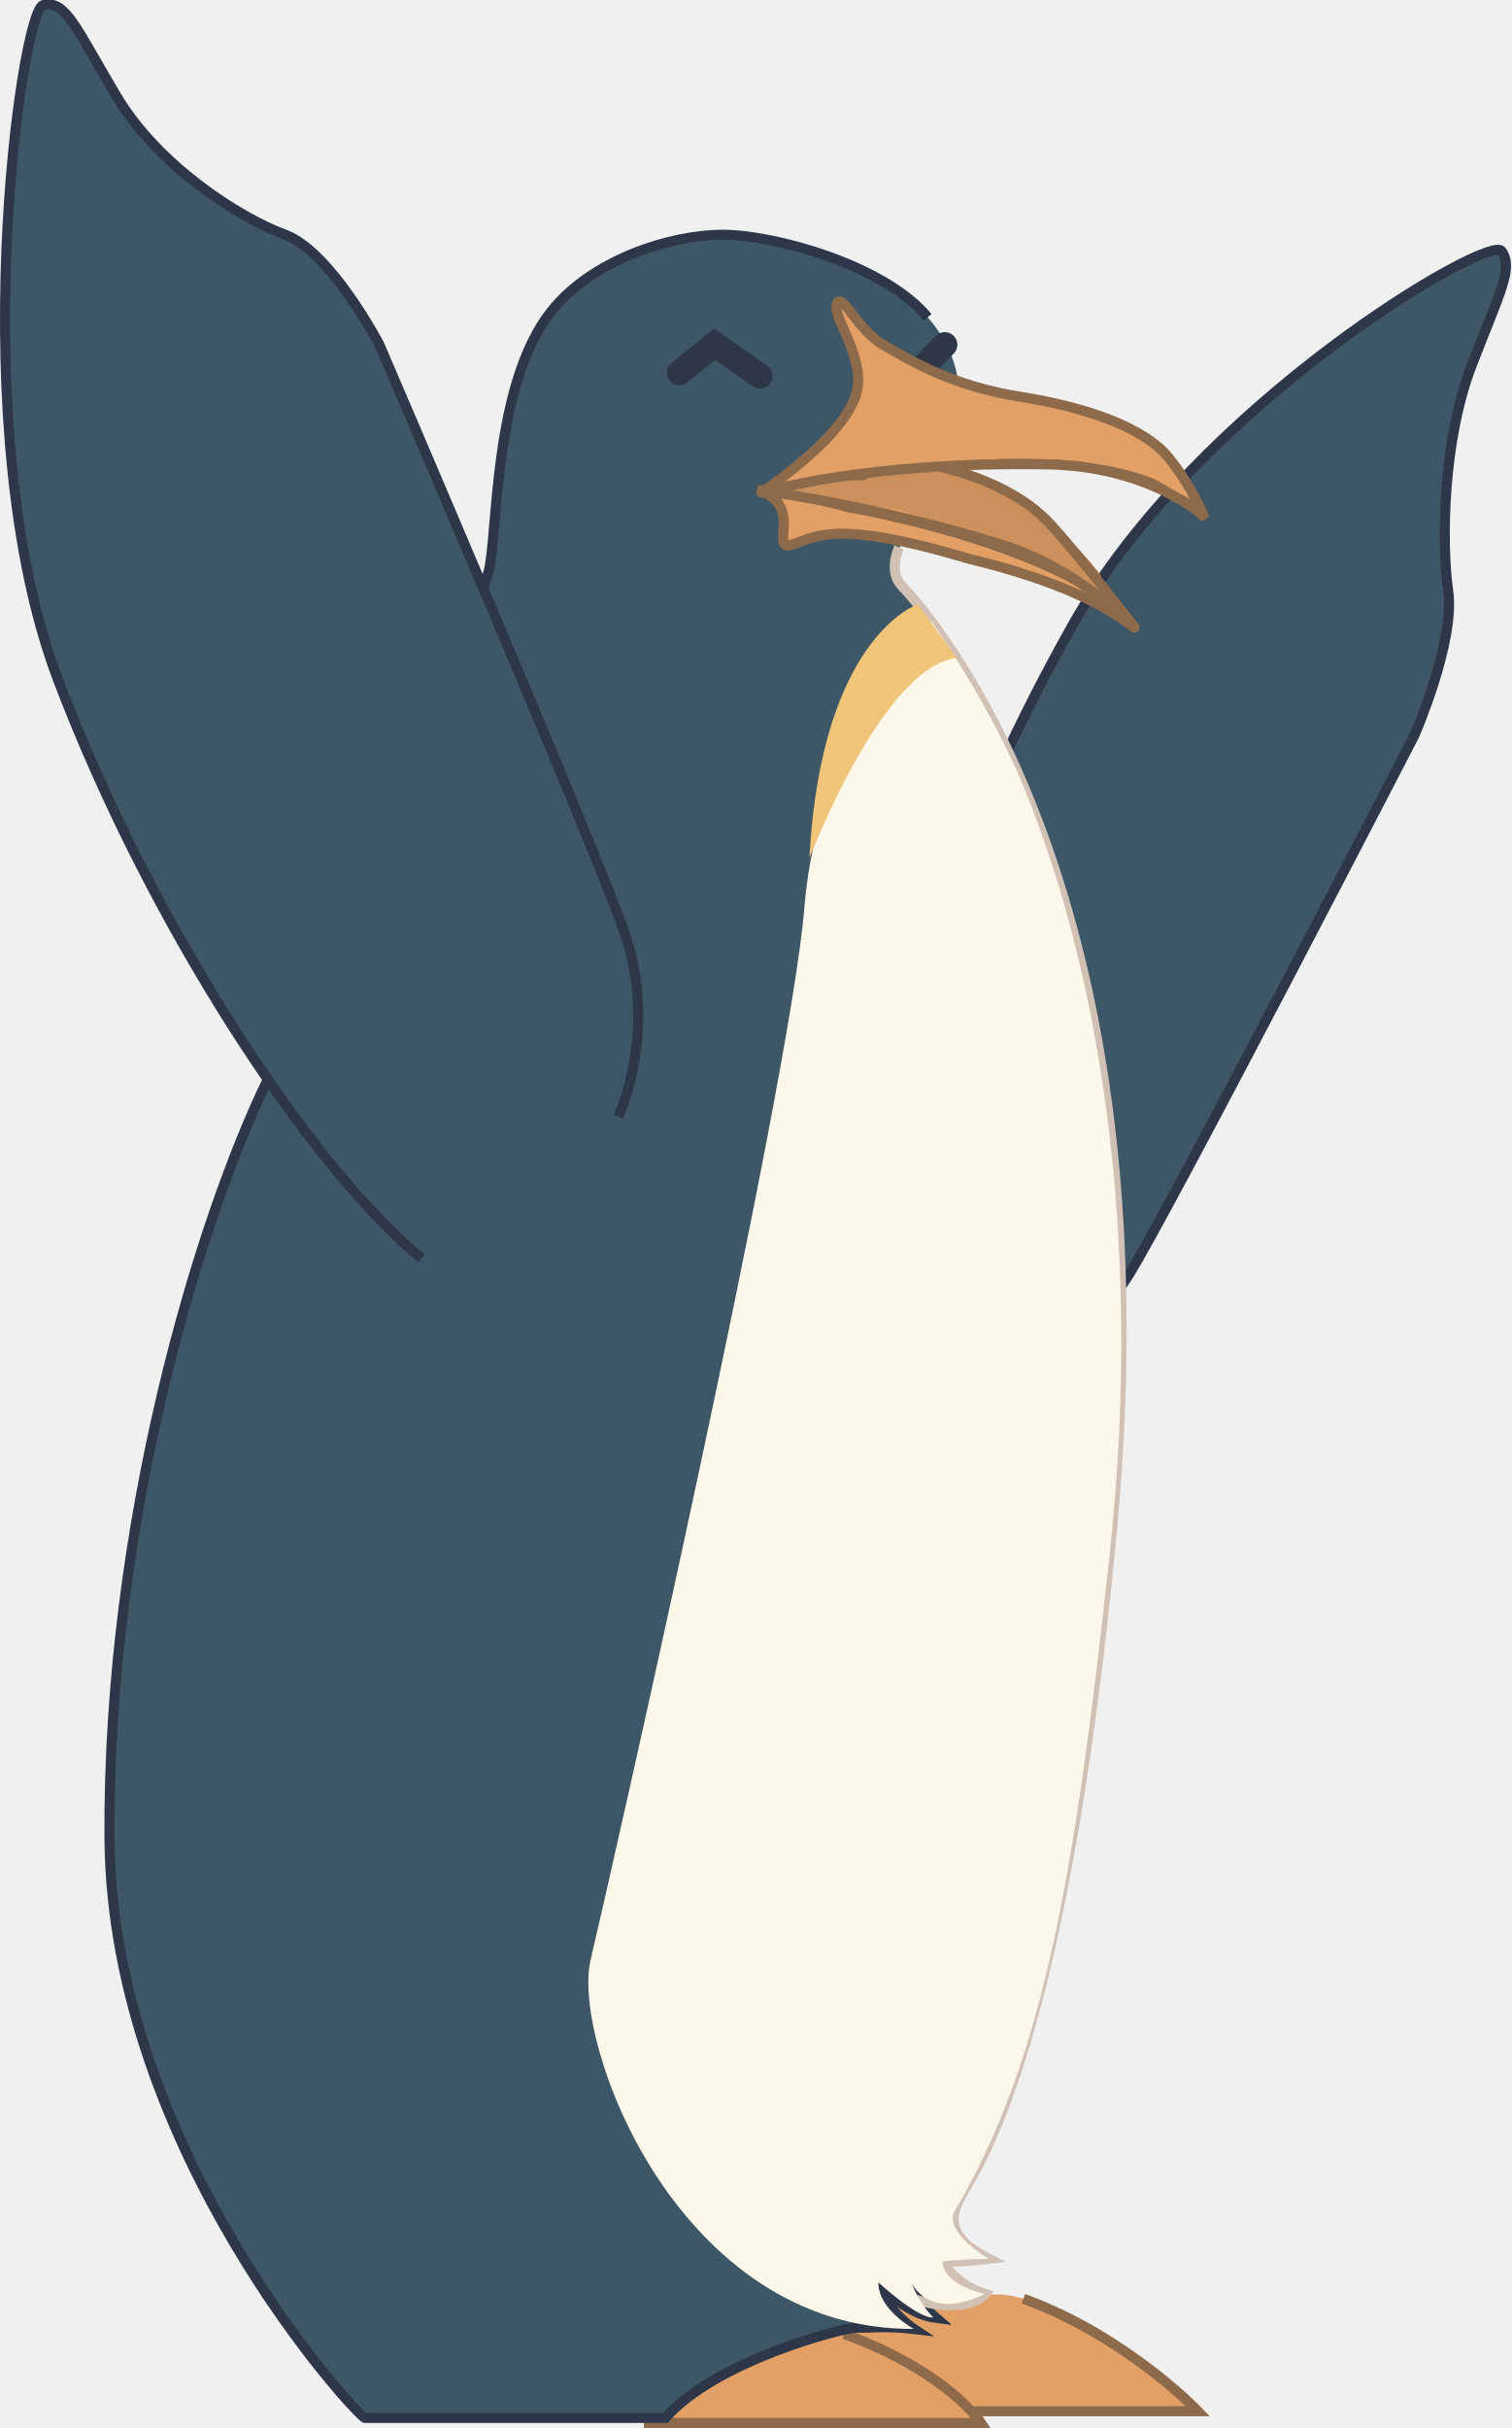
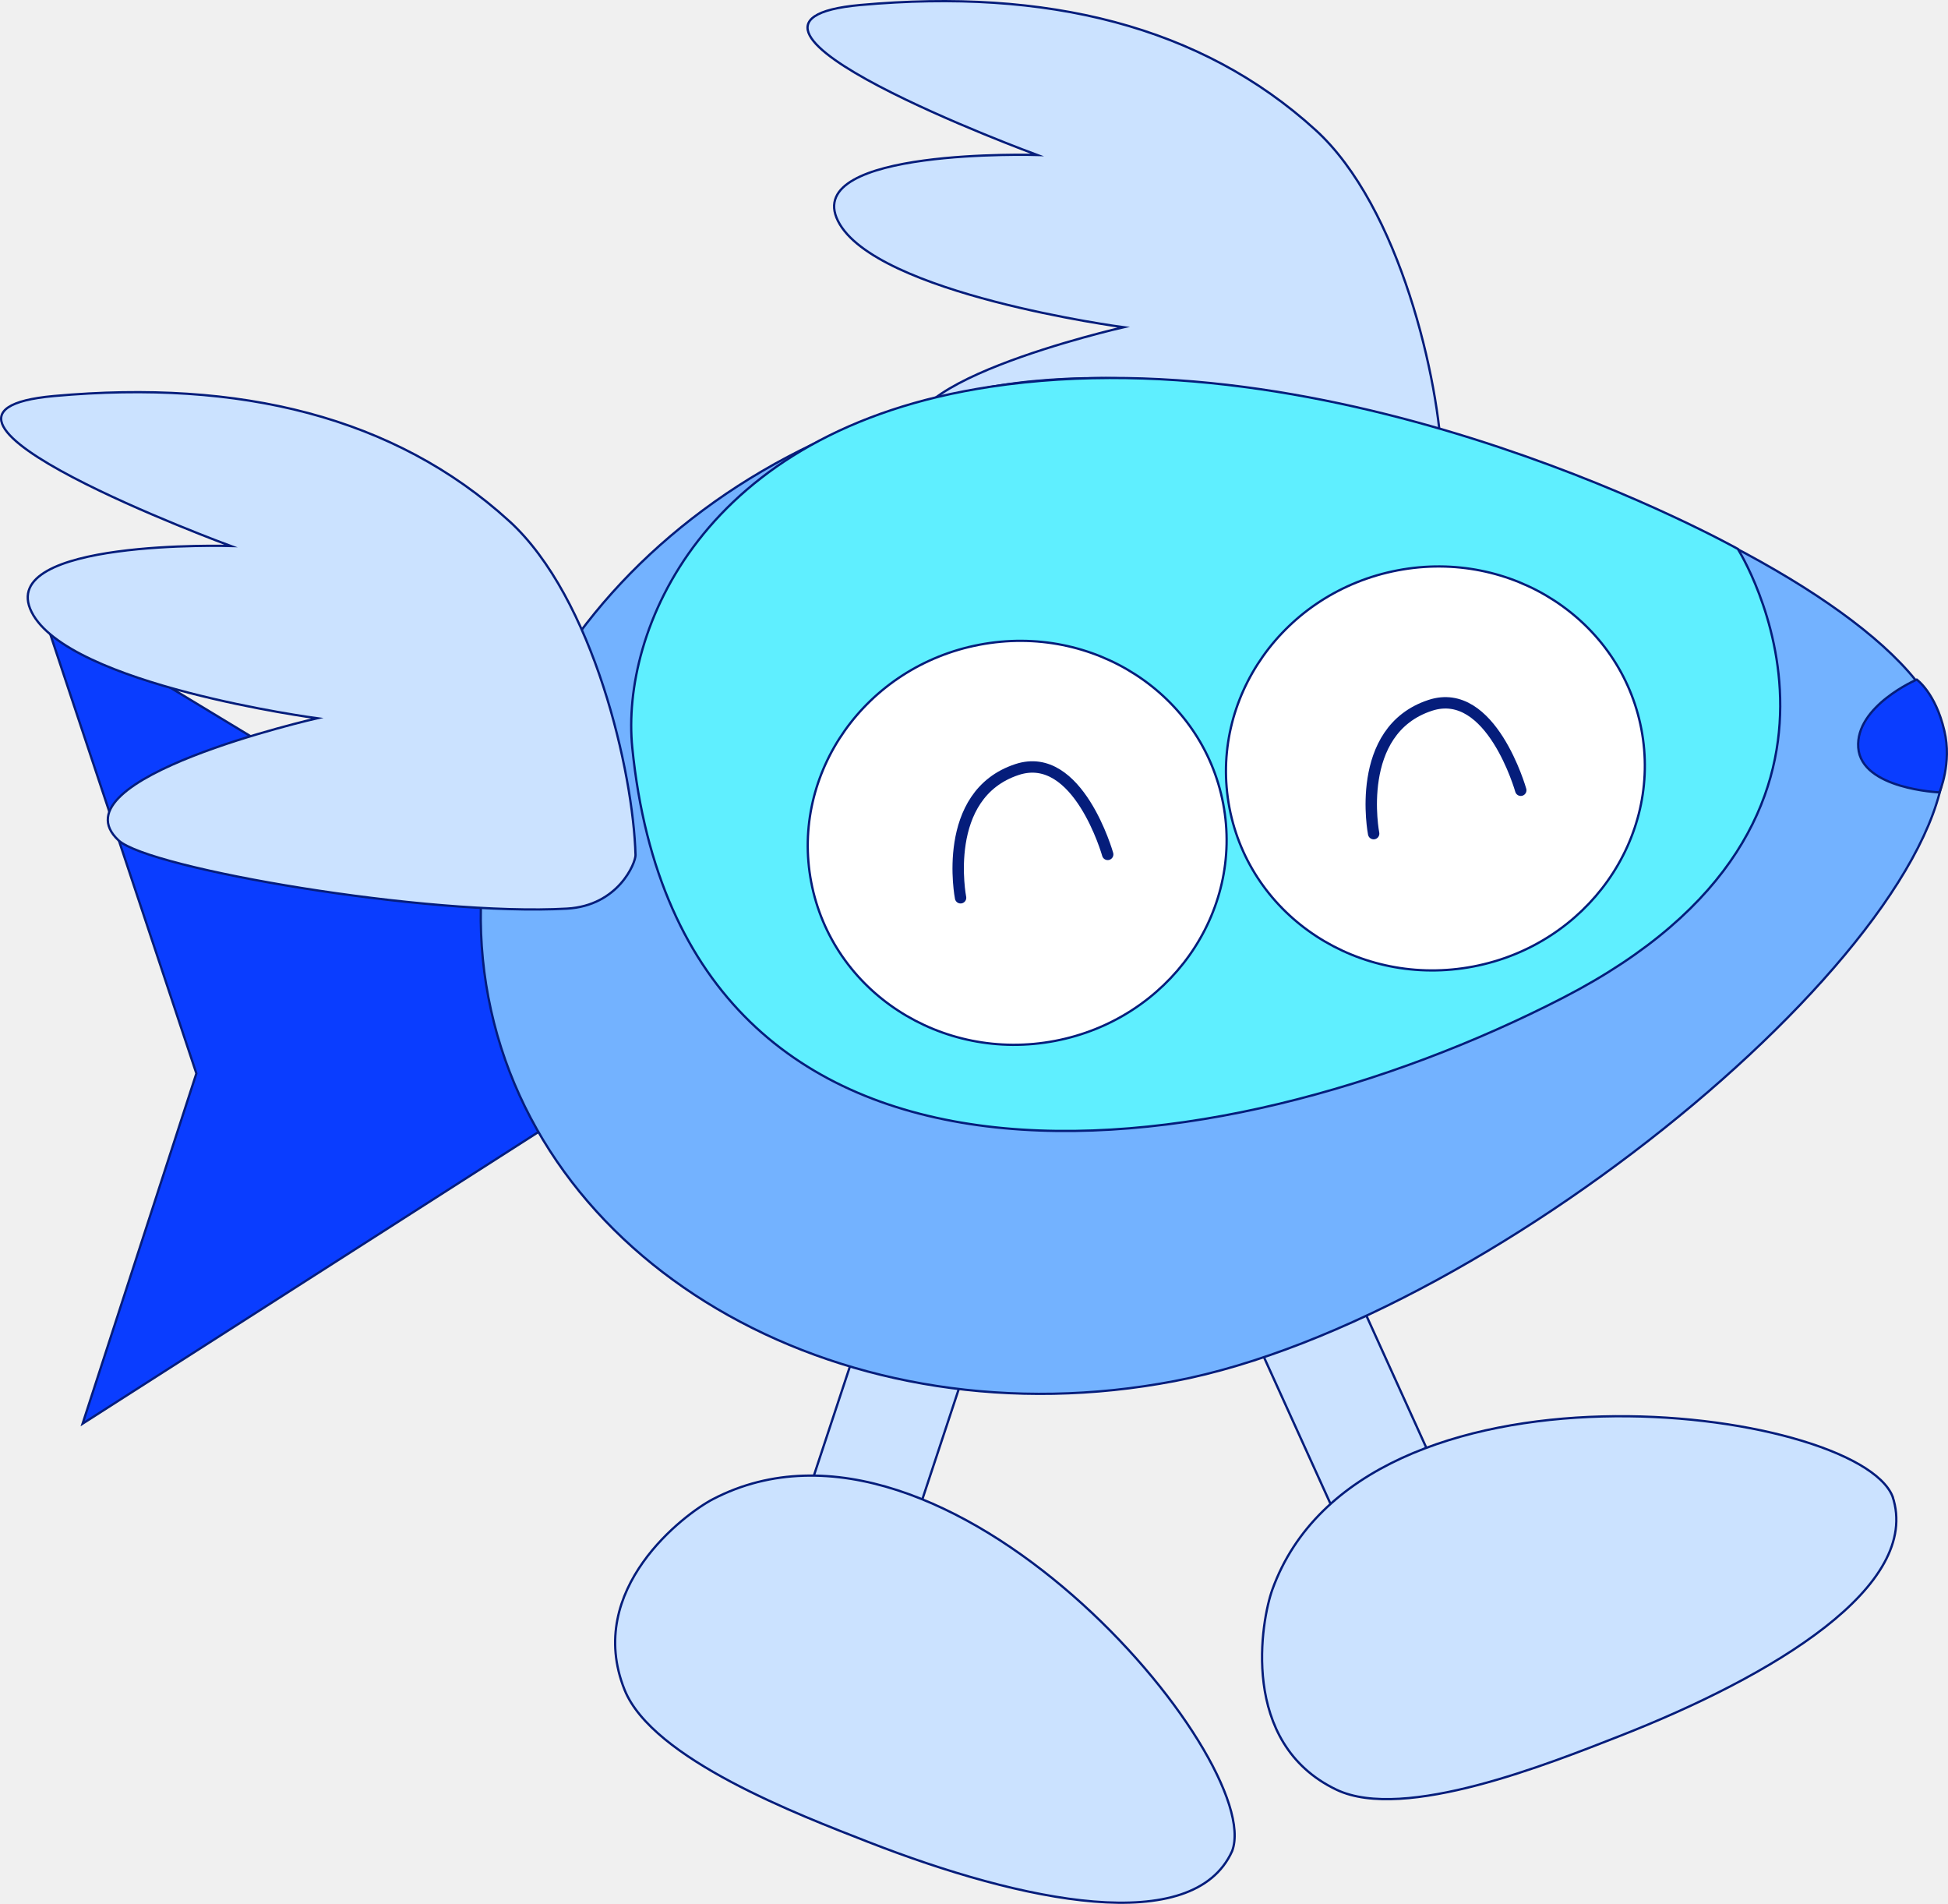
- <svg xmlns="http://www.w3.org/2000/svg" version="1.1" width="300.344" height="482.553" viewBox="0,0,300.344,482.553">
-   <g transform="translate(-89.8278,61.21775)">
-     <g data-paper-data="{&quot;isPaintingLayer&quot;:true}" stroke-linejoin="miter" stroke-miterlimit="10" stroke-dasharray="" stroke-dashoffset="0" style="mix-blend-mode: normal">
-       <g data-paper-data="{&quot;index&quot;:null}" stroke-width="2" stroke-linecap="butt">
-         <path d="M233.277,417.669c17.379,-31.215 44.157,-21.915 44.157,-21.915c27.931,7.402 45.848,21.915 45.848,21.915h-90.005" fill="#e3a066" fill-rule="nonzero" stroke="none" />
-         <path d="M275.812,395.312c27.931,7.401 47.471,22.357 47.471,22.357h-91.697" fill="none" fill-rule="evenodd" stroke="#8d6a4a" />
-       </g>
-       <g data-paper-data="{&quot;index&quot;:null}" stroke-width="2" stroke-linecap="butt">
-         <path d="M262.156,418.002c12.704,-31.215 32.279,-21.915 32.279,-21.915c20.417,7.402 33.515,21.915 33.515,21.915h-65.794" fill="#e3a066" fill-rule="nonzero" stroke="none" />
-         <path d="M293.248,395.645c20.417,7.401 34.701,22.357 34.701,22.357h-67.03" fill="none" fill-rule="evenodd" stroke="#8d6a4a" />
-       </g>
-       <g data-paper-data="{&quot;index&quot;:null}" stroke-width="2" stroke-linecap="butt">
-         <path d="M257.288,189.435c2.895,-28.692 21.049,-82.736 45.8,-126.539c24.751,-43.803 82.827,-77.703 85.215,-74.219c2.388,3.484 -0.316,8.079 -5.978,22.787c-5.664,14.708 -6.041,34.851 -4.639,44.869c1.403,10.018 -6.709,28.557 -6.709,28.557c0,0 -49.261,95.391 -56.904,107.459c-9.842,15.544 -23.387,17.372 -23.387,17.372" fill="#3e5766" fill-rule="nonzero" stroke="none" />
-         <path d="M257.288,189.435c2.895,-28.692 21.049,-82.736 45.8,-126.539c24.751,-43.803 82.827,-77.703 85.215,-74.219c2.388,3.484 -0.316,8.079 -5.978,22.787c-5.664,14.708 -6.041,34.851 -4.639,44.869c1.403,10.018 -6.709,28.557 -6.709,28.557c0,0 -49.261,95.391 -56.904,107.459c-9.842,15.544 -23.387,17.372 -23.387,17.372" fill="none" fill-rule="evenodd" stroke="#2e374a" />
-       </g>
-       <g data-paper-data="{&quot;index&quot;:null}" stroke-width="2" stroke-linecap="butt">
-         <path d="M219.048,420.336c14.633,-14.911 38.555,-17.69 38.555,-17.69c20.417,7.403 27.239,17.69 27.239,17.69h-65.794" fill="#e3a066" fill-rule="nonzero" stroke="none" />
-         <path d="M257.602,402.645c20.417,7.403 27.239,17.69 27.239,17.69h-67.03" fill="none" fill-rule="evenodd" stroke="#8d6a4a" />
-       </g>
-       <path d="M274.21,1.837c1.079,1.219 1.997,2.457 2.77,3.704c0.363,1.403 1.023,2.686 1.909,3.779c6.388,16.096 -8.112,32.478 -8.112,32.478c0,0 -6.921,13.269 1.503,17.081c-1.097,63.486 -6.696,195.22 -6.738,197.434c-0.061,3.18 4.581,132.805 5.224,135.291c1.067,4.12 5.091,7.854 5.091,7.854c-6.41,-0.797 -11.432,-7.059 -11.432,-7.059c1.476,5.566 7.041,9.245 7.041,9.245c-4.834,-0.585 -9.686,-0.215 -11.862,-0.2c-1.977,0.007 -27.406,6.36 -37.513,17.893h-59.715c-1.186,0 -50.397,-52.882 -50.787,-115.309c-0.39,-62.427 17.826,-122.568 31.348,-150.459c15.698,-32.388 42.08,-93.842 43.999,-101.149c1.919,-7.305 0.774,-37.014 12.476,-51.777c8.13,-10.258 23.752,-15.206 34.036,-15.206c10.281,0 31.896,6.382 40.763,16.402z" data-paper-data="{&quot;index&quot;:null}" fill="#3e5766" fill-rule="nonzero" stroke="none" stroke-width="2" stroke-linecap="butt" />
-       <path d="M270.767,391.604c0.81,4.182 5.089,7.854 5.089,7.854c-6.41,-0.797 -11.432,-7.059 -11.432,-7.059c1.476,5.566 7.041,9.245 7.041,9.245c-4.834,-0.585 -9.686,-0.215 -11.86,-0.2c-1.977,0.007 -27.408,6.36 -37.515,17.893h-59.713c-1.186,0 -50.4,-52.882 -50.79,-115.309c-0.387,-62.427 17.829,-122.568 31.348,-150.459c15.7,-32.388 42.08,-93.842 43.999,-101.149c1.919,-7.305 0.776,-37.014 12.476,-51.777c8.133,-10.258 23.755,-15.206 34.036,-15.206c10.282,0 32.263,6.065 40.766,16.402" data-paper-data="{&quot;index&quot;:null}" fill="none" fill-rule="evenodd" stroke="#2e374a" stroke-width="2" stroke-linecap="butt" />
-       <g data-paper-data="{&quot;index&quot;:null}" stroke-width="2" stroke-linecap="butt">
-         <path d="M268.542,47.562c0,0 -2.225,4.679 0.449,7.556c3.327,3.579 54.047,56.722 41.9,187.278c-9.955,106.958 -28.111,128.675 -30.193,133.075c-1.387,2.927 -3.782,7.481 5.665,12.253c0,0 -5.9,0.735 -9.213,0.487c0,0 2.15,4.483 8.487,6.472c0,0 -3.245,4.306 -13.861,1.126" fill="none" fill-rule="evenodd" stroke="#d1c1b5" />
-         <g fill-rule="nonzero" stroke="none">
-           <path d="M274.973,62.327c0,0 9.686,13.491 16.943,29.571c15.906,36.778 25.541,91.353 18.38,156.667c-6.604,60.242 -12.486,98.902 -30.676,129.563c-2.493,4.204 6.743,9.598 6.743,9.598c-3.955,0 -9.213,0.485 -9.213,0.485c0.299,4.971 8.487,6.472 8.487,6.472c-11.477,5.568 -14.688,-2.329 -14.688,-2.329c1.791,4.624 4.395,7.019 4.395,7.019c-3.169,0.198 -10.921,-6.973 -10.921,-6.973c-0.103,5.368 7.041,9.244 7.041,9.244c-47.017,0.306 -68.115,-57.059 -64.245,-73.36c3.871,-16.301 39.711,-174.159 42.492,-209.148c2.778,-34.991 25.261,-56.809 25.261,-56.809" fill="#fbf8ea" />
-           <path d="M250.705,109.223c2.427,-44.164 21.574,-50.343 21.574,-50.343l7.679,10.645c-15.006,1.939 -29.282,40.235 -29.253,39.698" fill="#f0c579" />
+ <svg xmlns="http://www.w3.org/2000/svg" version="1.1" width="427.359" height="417.582" viewBox="0,0,427.359,417.582">
+   <g transform="translate(-385.3205,19.79111)">
+     <g stroke="#051d7b" stroke-miterlimit="10">
+       <path d="M673.902,8.693c18.573,16.891 27.277,55.287 27.749,73.278c0.045,1.721 -3.747,11.128 -15.044,11.765c-30.477,1.719 -91.662,-8.742 -98.369,-14.972c-14.624,-13.583 43.568,-26.782 43.568,-26.782c0,0 -54.585,-7.243 -62.64,-23.294c-8.056,-16.051 43.676,-14.493 43.676,-14.493c0,0 -79.494,-29.221 -38.733,-32.894c40.76,-3.672 74.648,4.524 99.794,27.392z" fill="#cbe2ff" stroke-width="0.5" stroke-linecap="round" />
+       <path d="M510.452,224.011l-107.012,68.461l24.963,-76.814l-33.809,-101.619l108.612,65.724z" fill="#0a3dff" stroke-width="0.5" stroke-linecap="round" />
+       <g fill="#cbe2ff" stroke-width="0.5" stroke-linecap="butt">
+         <path d="M685.824,329.038l-35.991,-79.308l22.063,-10.013l35.991,79.308z" />
+         <g>
+           <path d="M800.504,308.399c6.538,19.634 -25.955,39.341 -60.117,52.687c-14.941,5.837 -47.016,18.756 -61.856,11.675c-21.465,-10.242 -16.456,-37.312 -14.085,-43.881c19.567,-54.234 128.037,-40.242 136.059,-20.481z" />
        </g>
      </g>
-       <g data-paper-data="{&quot;index&quot;:null}" stroke-width="2" stroke-linecap="butt">
-         <path d="M173.612,188.865c-21.446,-17.509 -53.254,-65.004 -72.249,-114.968c-18.995,-49.964 -7.384,-133.11 -2.928,-134.114c4.456,-1.004 6.376,4.36 14.546,18.11c8.168,13.752 24.342,24.153 33.461,27.509c9.12,3.356 18.757,21.801 18.757,21.801c0,0 44.504,103.507 49.179,118.215c6.025,18.941 -1.641,35.325 -1.641,35.325" fill="#3e5766" fill-rule="nonzero" stroke="none" />
-         <path d="M173.612,188.865c-21.446,-17.509 -53.254,-65.004 -72.249,-114.968c-18.995,-49.964 -7.384,-133.11 -2.928,-134.114c4.456,-1.004 6.376,4.36 14.546,18.11c8.168,13.752 24.342,24.153 33.461,27.509c9.12,3.356 18.757,21.801 18.757,21.801c0,0 44.504,103.507 49.179,118.215c6.025,18.941 -1.641,35.325 -1.641,35.325" fill="none" fill-rule="evenodd" stroke="#2e374a" />
+       <g fill="#cbe2ff" stroke-width="0.5" stroke-linecap="butt">
+         <path d="M557.341,323.635l27.314,-82.699l23.006,7.599l-27.314,82.699z" />
+         <g>
+           <path d="M655.631,386.216c-8.506,18.865 -45.752,11.321 -79.912,-2.03c-14.94,-5.839 -47.277,-18.09 -53.384,-33.357c-8.834,-22.082 13.201,-38.583 19.398,-41.806c51.154,-26.599 121.4,57.228 113.898,77.192z" />
+         </g>
      </g>
-       <path d="M224.875,12.861l7,-5.667l9,6.333" data-paper-data="{&quot;index&quot;:null}" fill="none" fill-rule="nonzero" stroke="#2e374a" stroke-width="5" stroke-linecap="round" />
-       <path d="M307.975,56.527c-1.186,1.176 -2.279,0.764 -2.924,0.298c-0.229,0.078 -0.471,0.12 -0.722,0.12c-0.446,0 -0.864,-0.132 -1.227,-0.364l-2.616,-1.597c-0.745,-0.383 -1.489,-0.766 -2.234,-1.149c-8.958,-5.077 -18.636,-7.508 -28.532,-9.105c-3.483,-0.562 -7.045,-0.555 -10.466,-1.463c-2.795,-0.742 -5.75,-1.583 -8.47,-2.622c-0.959,-0.366 -2.288,-0.304 -2.816,-1.282c-0.025,-0.046 -0.046,-0.094 -0.062,-0.141l-0.051,-0.085l-0.062,0.118l-0.567,-0.385l-0.147,0.222l-1.977,-1.681c-0.62,-0.516 -1.023,-1.348 -1.023,-2.287c0,-1.565 1.119,-2.834 2.5,-2.834c0.485,0 0.938,0.157 1.321,0.428l1.586,1.079c4.343,-2.076 10.233,-1.79 14.842,-1.79c6.615,0 14.236,-0.864 20.65,1.231c4.918,1.606 8.551,5.379 12.561,8.656c3.959,3.235 7.434,6.448 10.67,10.635c0,0 1.646,2.133 -0.235,3.999z" data-paper-data="{&quot;index&quot;:null}" fill="#cc905c" fill-rule="nonzero" stroke="none" stroke-width="0.5" stroke-linecap="butt" />
-       <g data-paper-data="{&quot;index&quot;:null}" stroke-width="2" stroke-linecap="butt">
-         <path d="M247.184,47.048c-4.57,1.378 2.668,-8.087 -6.795,-10.888c6.782,1.006 13.484,2.256 20.211,3.108c0.697,0.088 1.604,0.115 2.597,0.12c0.399,0.072 0.799,0.112 1.195,0.122c1.674,0.219 3.405,0.306 5.138,0.889c1.398,0.47 14.526,4.635 18.557,6.363c8.335,3.573 18.67,7.328 25.34,14.607c0.705,0.769 1.447,1.569 2.174,2.407c-5.195,-4.22 -14.937,-9.558 -33.096,-13.914c-27.202,-8.119 -30.526,-4.261 -35.321,-2.813z" fill="#e3a066" fill-rule="nonzero" stroke="none" />
-         <path d="M251.492,38.136c0.723,0.054 1.551,0.116 2.472,0.185c2.212,0.344 4.422,0.667 6.636,0.947c0.235,0.03 0.493,0.052 0.77,0.07c5.917,1.2 13.255,2.909 20.72,5.212c2.476,0.853 4.704,1.657 5.997,2.211c8.335,3.573 18.67,7.328 25.34,14.607c0.376,0.41 0.763,0.83 1.153,1.259c-1.195,-0.917 -2.547,-1.892 -3.978,-3.047c-1.519,-1.108 -3.216,-2.223 -5.056,-3.319c-1.856,-1.062 -3.839,-2.13 -5.934,-3.13c-4.192,-2.003 -8.79,-3.813 -13.45,-5.399c-9.324,-3.183 -18.893,-5.409 -26.09,-6.836c-1.812,-0.275 -3.446,-0.713 -4.893,-1.124c-1.454,-0.37 -2.722,-0.691 -3.766,-0.956c-1.047,-0.256 -1.871,-0.457 -2.434,-0.592c-0.552,-0.135 -0.865,-0.178 -0.865,-0.178z" fill="#8d6a4a" fill-rule="nonzero" stroke="none" />
-         <path d="M288.713,46.959c16.089,4.99 26.887,16.816 26.887,16.816c-5.195,-4.22 -14.937,-9.558 -33.096,-13.914c-27.202,-8.119 -30.526,-4.261 -35.321,-2.813c-4.57,1.378 2.668,-8.087 -6.795,-10.888c0,0 23.074,2.967 48.324,10.799z" fill="none" fill-rule="evenodd" stroke="#8d6a4a" />
+       <path d="M601.438,65.313c71.665,-13.681 204.441,40.374 210.304,76.331c6.63,40.664 -97.057,127.802 -168.723,141.483c-71.665,13.681 -139.07,-23.988 -150.552,-84.135c-11.482,-60.148 37.306,-119.998 108.971,-133.679z" fill="#73b2ff" stroke-width="0.5" stroke-linecap="butt" />
+       <path d="M805.825,129.265c0,0 4.104,2.887 6.046,11.198c1.715,7.139 -1.069,13.542 -1.069,13.542c0,0 -17.146,-0.713 -17.81,-9.809c-0.664,-9.096 12.833,-14.931 12.833,-14.931z" fill="#0a3dff" stroke-width="0.5" stroke-linecap="round" />
+       <path d="M496.992,94.459c18.573,16.891 27.277,55.287 27.749,73.278c0.045,1.721 -3.747,11.128 -15.044,11.765c-30.477,1.719 -91.662,-8.742 -98.369,-14.972c-14.624,-13.583 43.568,-26.782 43.568,-26.782c0,0 -54.585,-7.243 -62.64,-23.294c-8.056,-16.051 43.676,-14.493 43.676,-14.493c0,0 -79.494,-29.221 -38.733,-32.894c40.76,-3.672 74.648,4.524 99.794,27.392z" fill="#cbe2ff" stroke-width="0.5" stroke-linecap="round" />
+       <path d="M766.569,100.61c0,0 37.59,59.317 -38.333,98.436c-75.923,39.119 -193.255,54.392 -204.207,-54.88c-2.527,-25.214 14.994,-69.547 78.558,-79.126c79.34,-11.957 163.982,35.569 163.982,35.569z" fill="#5fefff" stroke-width="0.5" stroke-linecap="round" />
+       <g fill="#ffffff" stroke-width="0.5" stroke-linecap="butt">
+         <g>
+           <path d="M691.929,105.31c24.955,-4.764 48.898,10.826 53.479,34.821c4.581,23.995 -11.936,47.309 -36.891,52.073c-24.955,4.764 -48.898,-10.826 -53.479,-34.821c-4.581,-23.995 11.936,-47.309 36.891,-52.073z" />
+         </g>
+         <g>
+           <path d="M600.18,121.624c24.955,-4.764 48.898,10.826 53.479,34.821c4.581,23.995 -11.936,47.309 -36.891,52.073c-24.955,4.764 -48.898,-10.826 -53.479,-34.821c-4.581,-23.995 11.936,-47.309 36.891,-52.073z" />
+         </g>
      </g>
-       <path d="M277.616,7.295l-3.741,3.899" data-paper-data="{&quot;index&quot;:null}" fill="none" fill-rule="nonzero" stroke="#2e374a" stroke-width="5" stroke-linecap="round" />
-       <g data-paper-data="{&quot;index&quot;:null}" stroke-width="2">
-         <path d="M252.442,27.729c2.974,-3.255 7.844,-11.894 7.844,-11.894c1.045,-7.157 -5.749,-15.061 -3.92,-16.998c1.219,-1.293 3.943,5.587 9.278,8.648c5.709,3.278 13.718,8.052 26.913,10.139c13.197,2.088 24.566,6.115 29.399,11.929c4.835,5.816 7.317,12.227 7.317,12.227c0,0 -1.339,-2.374 -6.492,-4.479c-2.167,-1.455 -4.933,-2.441 -7.877,-3.118c-3.079,-1.583 -7.963,-1.817 -10.651,-2.322c-10.238,-1.923 -20.754,-0.447 -31.13,-0.333c-0.629,0.007 -1.256,0.117 -1.882,0.271c-1.066,0.006 -2.098,0.39 -3.11,0.849c-0.509,0.108 -1.019,0.178 -1.528,0.178l-0.036,-0.028c-0.383,0.097 -0.851,0.23 -1.375,0.401c-1.29,0.048 -2.509,0.411 -3.601,1.023c-6.538,0.13 -10.964,0.656 -16.763,2.384c-0.985,-0.15 -2.175,-0.134 -3.617,0.103c0,0 7.89,-5.324 11.231,-8.981z" fill="#e3a066" fill-rule="nonzero" stroke="none" stroke-linecap="butt" />
-         <path d="M321.788,36.688c-1.991,-1.127 -4.373,-1.929 -6.884,-2.506c-3.079,-1.583 -7.963,-1.817 -10.651,-2.322c-10.238,-1.923 -20.754,-0.447 -31.13,-0.333c-0.629,0.007 -1.256,0.117 -1.882,0.271c-1.066,0.006 -2.098,0.39 -3.11,0.849c-0.509,0.108 -1.019,0.178 -1.528,0.178l-0.036,-0.028c-0.383,0.097 -0.851,0.23 -1.375,0.401c-1.29,0.048 -2.509,0.411 -3.601,1.023c-3.1,0.062 -5.726,0.212 -8.248,0.538l0.52,-0.173c1.043,-0.293 2.31,-0.649 3.763,-1.059c0.73,-0.193 1.507,-0.399 2.325,-0.615c0.822,-0.203 1.704,-0.26 2.611,-0.427c7.285,-1.126 17.05,-2.309 26.871,-2.493c4.911,-0.098 9.83,0.046 14.429,0.515c2.302,0.234 4.518,0.575 6.612,0.954c2.093,0.422 4.06,0.912 5.858,1.46c0.884,0.334 1.769,0.525 2.557,0.902c0.773,0.406 1.509,0.792 2.199,1.152c1.344,0.826 2.5,1.539 3.382,2.274c0.922,0.651 1.539,1.333 1.98,1.753c0.435,0.429 0.669,0.656 0.669,0.656c0,0 -0.266,-0.177 -0.763,-0.508c-0.495,-0.332 -1.202,-0.837 -2.178,-1.322c-0.669,-0.398 -1.479,-0.763 -2.389,-1.141z" fill="#8d6a4a" fill-rule="nonzero" stroke="none" stroke-linecap="butt" />
-         <path d="M244.827,36.607c-0.985,-0.15 -2.175,-0.134 -3.617,0.103c-0.41,0.067 17.709,-11.516 19.076,-20.875c1.045,-7.157 -5.749,-15.061 -3.92,-16.998c1.219,-1.293 3.943,5.587 9.278,8.648c5.709,3.278 13.718,8.052 26.913,10.139c13.197,2.088 24.566,6.115 29.399,11.929c4.835,5.816 7.317,12.227 7.317,12.227c0,0 -1.339,-2.374 -6.492,-4.479" fill="none" fill-rule="evenodd" stroke="#8d6a4a" stroke-linecap="butt" />
-         <path d="M244.827,36.606c-0.985,-0.15 -2.175,-0.134 -3.617,0.103c0,0 20.464,-6.308 56.906,-5.631c20.071,0.372 30.806,10.115 30.806,10.115" fill="none" fill-rule="nonzero" stroke="#8d6a4a" stroke-linecap="round" />
-       </g>
-       <path d="M277.329,31.735c0,0 13.41,2.78 21.073,11.011c6.034,6.482 16.927,20.739 16.927,20.739" data-paper-data="{&quot;index&quot;:null}" fill="none" fill-rule="nonzero" stroke="#8d6a4a" stroke-width="2" stroke-linecap="round" />
+       <path d="M596.054,177.123c0,0 -4.421,-22.625 12.414,-28.138c13.374,-4.38 19.862,18.621 19.862,18.621" fill="none" stroke-width="2.5" stroke-linecap="round" />
+       <path d="M686.675,163.054c0,0 -4.421,-22.625 12.414,-28.138c13.374,-4.38 19.862,18.621 19.862,18.621" fill="none" stroke-width="2.5" stroke-linecap="round" />
    </g>
  </g>
</svg>
